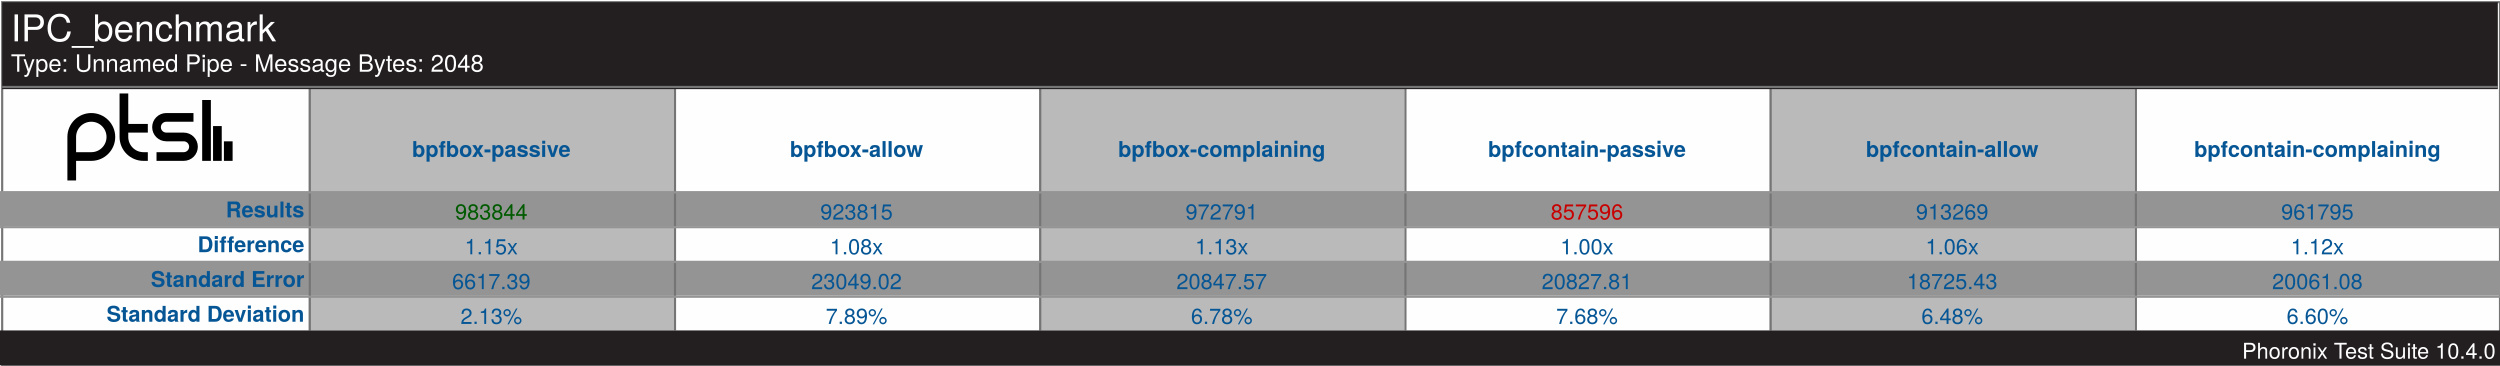
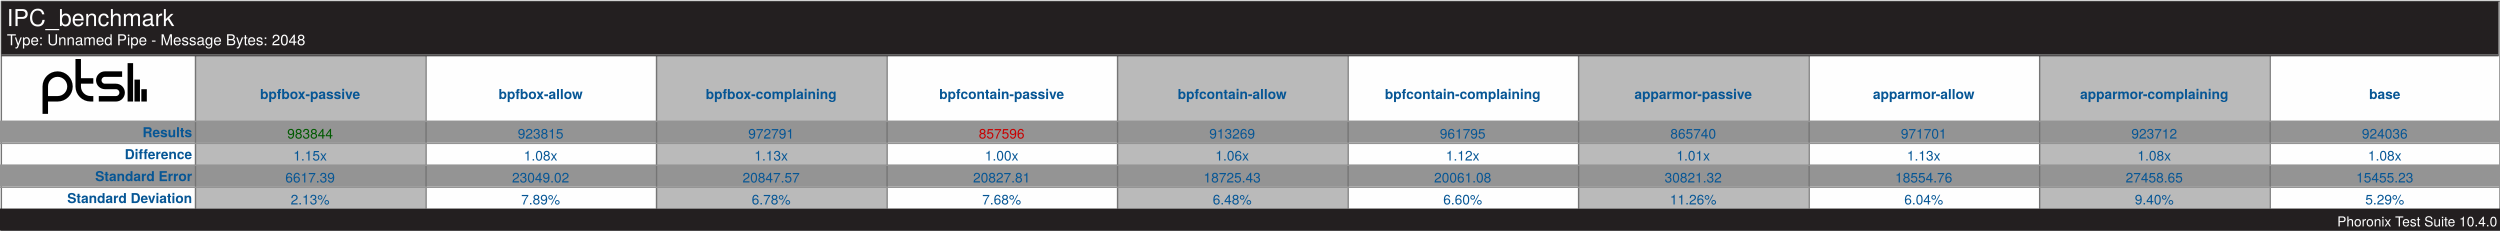
- <svg xmlns="http://www.w3.org/2000/svg" version="1.1" font-family="sans-serif, droid-sans, helvetica, verdana, tahoma" viewbox="0 0 1150 168" width="1150" height="168" preserveAspectRatio="xMinYMin meet">
-   <rect x="0" y="0" width="1150" height="168" fill="#FEFEFE" />
-   <rect x="1" y="1" width="1149" height="167" fill="#FEFEFE" stroke="#757575" stroke-width="1" />
+ <svg xmlns="http://www.w3.org/2000/svg" version="1.1" font-family="sans-serif, droid-sans, helvetica, verdana, tahoma" viewbox="0 0 1822 168" width="1822" height="168" preserveAspectRatio="xMinYMin meet">
+   <rect x="0" y="0" width="1822" height="168" fill="#FEFEFE" />
+   <rect x="1" y="1" width="1821" height="167" fill="#FEFEFE" stroke="#757575" stroke-width="1" />
  <path d="m74 22v9m-5-16v16m-5-28v28m-23-2h12.5c2.485 0 4.5-2.015 4.5-4.5s-2.015-4.5-4.5-4.5h-8c-2.485 0-4.5-2.015-4.5-4.5s2.015-4.5 4.5-4.5h12.5m-21 5h-11m11 13h-2c-4.971 0-9-4.029-9-9v-20m-24 40v-20c0-4.971 4.029-9 9-9 4.971 0 9 4.029 9 9s-4.029 9-9 9h-9" stroke="#000000" stroke-width="4" fill="none" transform="translate(31,43)" />
-   <line x1="142" y1="96" x2="1150" y2="96" stroke="#BABABA" stroke-width="112" stroke-dasharray="168,168" />
-   <line x1="575" y1="88" x2="575" y2="152" stroke="#949494" stroke-width="1150" stroke-dasharray="16,16" />
-   <line x1="142" y1="96" x2="1150" y2="96" stroke="#757575" stroke-width="112" stroke-dasharray="1,167" />
-   <rect x="1" y="1" width="1148" height="40" fill="#231f20" />
+   <line x1="142" y1="96" x2="1822" y2="96" stroke="#BABABA" stroke-width="112" stroke-dasharray="168,168" />
+   <line x1="911" y1="88" x2="911" y2="152" stroke="#949494" stroke-width="1822" stroke-dasharray="16,16" />
+   <line x1="142" y1="96" x2="1822" y2="96" stroke="#757575" stroke-width="112" stroke-dasharray="1,167" />
+   <rect x="1" y="1" width="1820" height="40" fill="#231f20" />
  <text x="5" y="19" font-size="17" fill="#FEFEFE" text-anchor="start">IPC_benchmark</text>
  <text x="5" y="33" font-size="11" fill="#FEFEFE" text-anchor="start">Type: Unnamed Pipe - Message Bytes: 2048</text>
-   <line x1="1" y1="40" x2="1149" y2="40" stroke="#757575" stroke-width="1" />
+   <line x1="1" y1="40" x2="1821" y2="40" stroke="#757575" stroke-width="1" />
  <g font-size="10" font-weight="bold" fill="#065695" text-anchor="end">
    <text x="140" y="100">Results</text>
    <text x="140" y="116">Difference</text>
    <text x="140" y="132">Standard Error</text>
    <text x="140" y="148">Standard Deviation</text>
  </g>
  <g font-size="10" fill="#065695" font-weight="bold" text-anchor="middle" dominant-baseline="text-before-edge">
    <text x="226" y="64">bpfbox-passive</text>
    <text x="394" y="64">bpfbox-allow</text>
    <text x="562" y="64">bpfbox-complaining</text>
    <text x="730" y="64">bpfcontain-passive</text>
    <text x="898" y="64">bpfcontain-allow</text>
    <text x="1066" y="64">bpfcontain-complaining</text>
+     <text x="1234" y="64">apparmor-passive</text>
+     <text x="1402" y="64">apparmor-allow</text>
+     <text x="1570" y="64">apparmor-complaining</text>
+     <text x="1738" y="64">base</text>
  </g>
  <g fill="#BABABA" />
  <g text-anchor="middle" font-size="10" fill="#065695">
    <text x="226" y="101" fill="#005a00">983844</text>
    <text x="226" y="117">1.15x</text>
    <text x="226" y="133">6617.39</text>
    <text x="226" y="149">2.13%</text>
    <text x="394" y="101">923815</text>
    <text x="394" y="117">1.08x</text>
    <text x="394" y="133">23049.02</text>
    <text x="394" y="149">7.89%</text>
    <text x="562" y="101">972791</text>
    <text x="562" y="117">1.13x</text>
    <text x="562" y="133">20847.57</text>
    <text x="562" y="149">6.78%</text>
    <text x="730" y="101" fill="#C80000">857596</text>
    <text x="730" y="117">1.00x</text>
    <text x="730" y="133">20827.81</text>
    <text x="730" y="149">7.68%</text>
    <text x="898" y="101">913269</text>
    <text x="898" y="117">1.06x</text>
    <text x="898" y="133">18725.43</text>
    <text x="898" y="149">6.48%</text>
    <text x="1066" y="101">961795</text>
    <text x="1066" y="117">1.12x</text>
    <text x="1066" y="133">20061.08</text>
    <text x="1066" y="149">6.60%</text>
+     <text x="1234" y="101">865740</text>
+     <text x="1234" y="117">1.01x</text>
+     <text x="1234" y="133">30821.32</text>
+     <text x="1234" y="149">11.26%</text>
+     <text x="1402" y="101">971701</text>
+     <text x="1402" y="117">1.13x</text>
+     <text x="1402" y="133">18554.76</text>
+     <text x="1402" y="149">6.04%</text>
+     <text x="1570" y="101">923712</text>
+     <text x="1570" y="117">1.08x</text>
+     <text x="1570" y="133">27458.65</text>
+     <text x="1570" y="149">9.40%</text>
+     <text x="1738" y="101">924036</text>
+     <text x="1738" y="117">1.08x</text>
+     <text x="1738" y="133">15455.23</text>
+     <text x="1738" y="149">5.29%</text>
  </g>
-   <line x1="575" y1="88" x2="575" y2="152" stroke="#949494" stroke-width="1150" stroke-dasharray="1,15" />
-   <rect x="0" y="152" width="1150" height="16" fill="#231f20" />
-   <text x="1148" y="165" font-size="10" fill="#FFFFFF" text-anchor="end">Phoronix Test Suite 10.4.0</text>
+   <line x1="911" y1="88" x2="911" y2="152" stroke="#949494" stroke-width="1822" stroke-dasharray="1,15" />
+   <rect x="0" y="152" width="1822" height="16" fill="#231f20" />
+   <text x="1820" y="165" font-size="10" fill="#FFFFFF" text-anchor="end">Phoronix Test Suite 10.4.0</text>
</svg>
